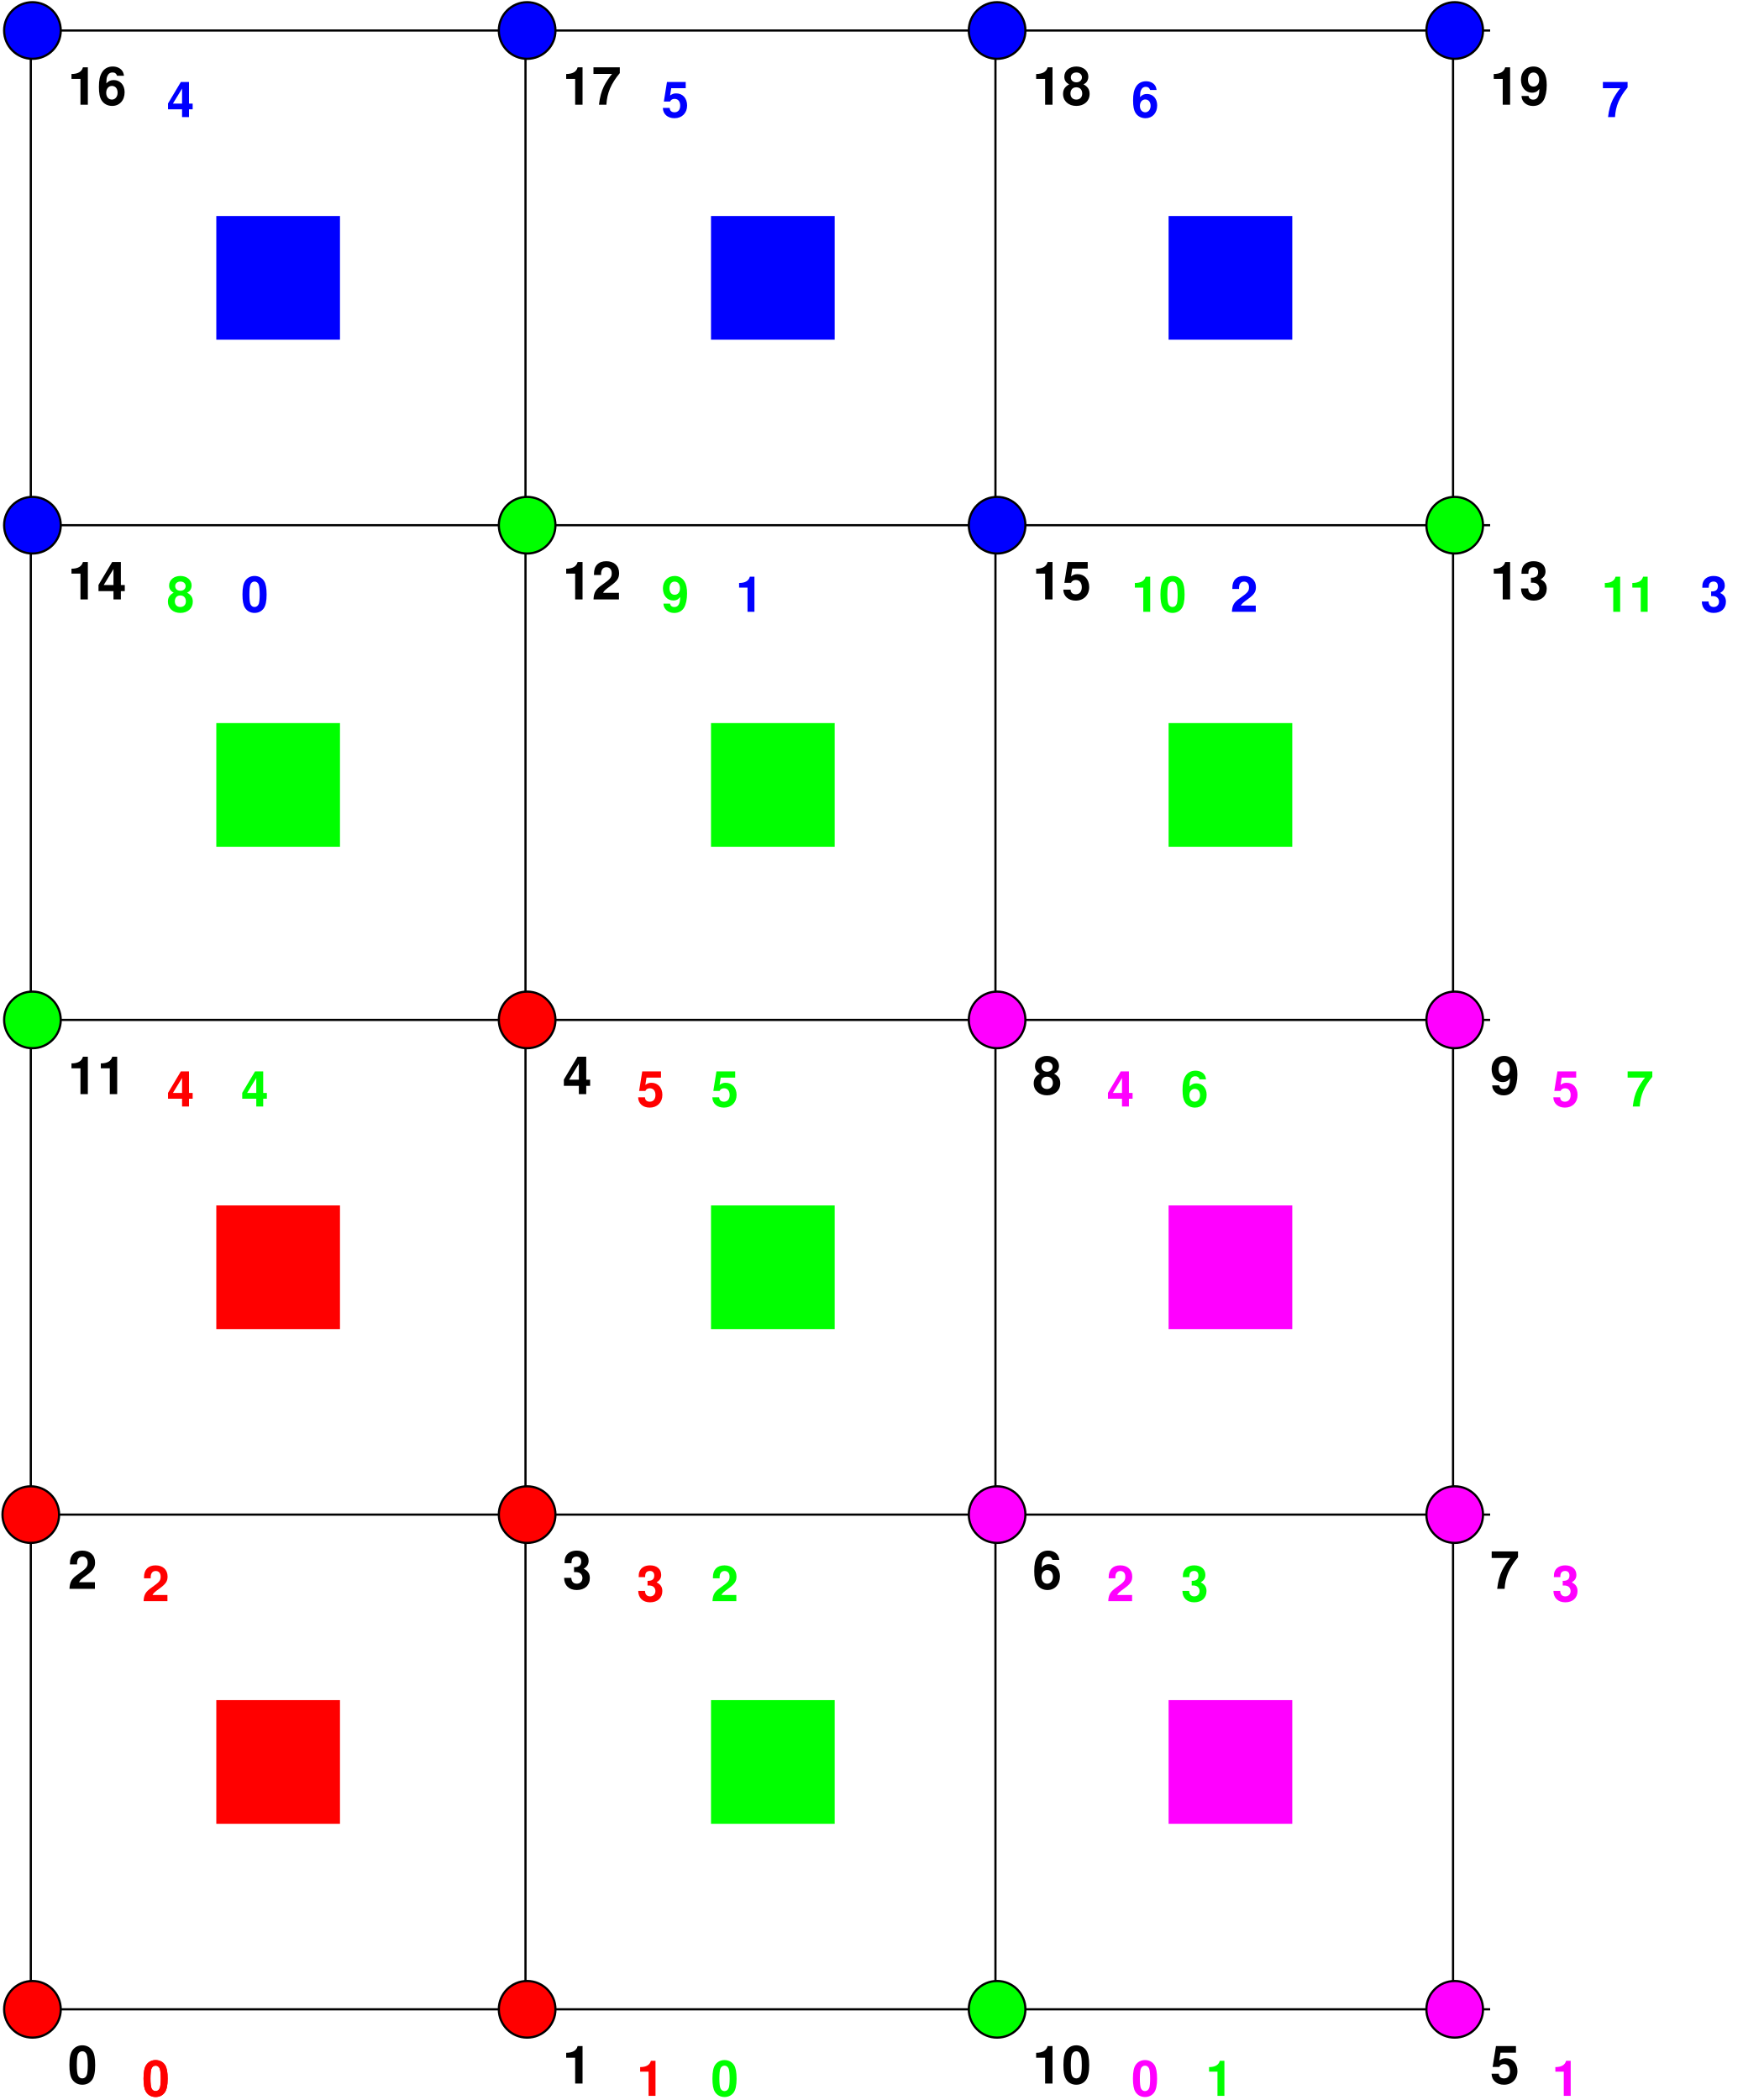
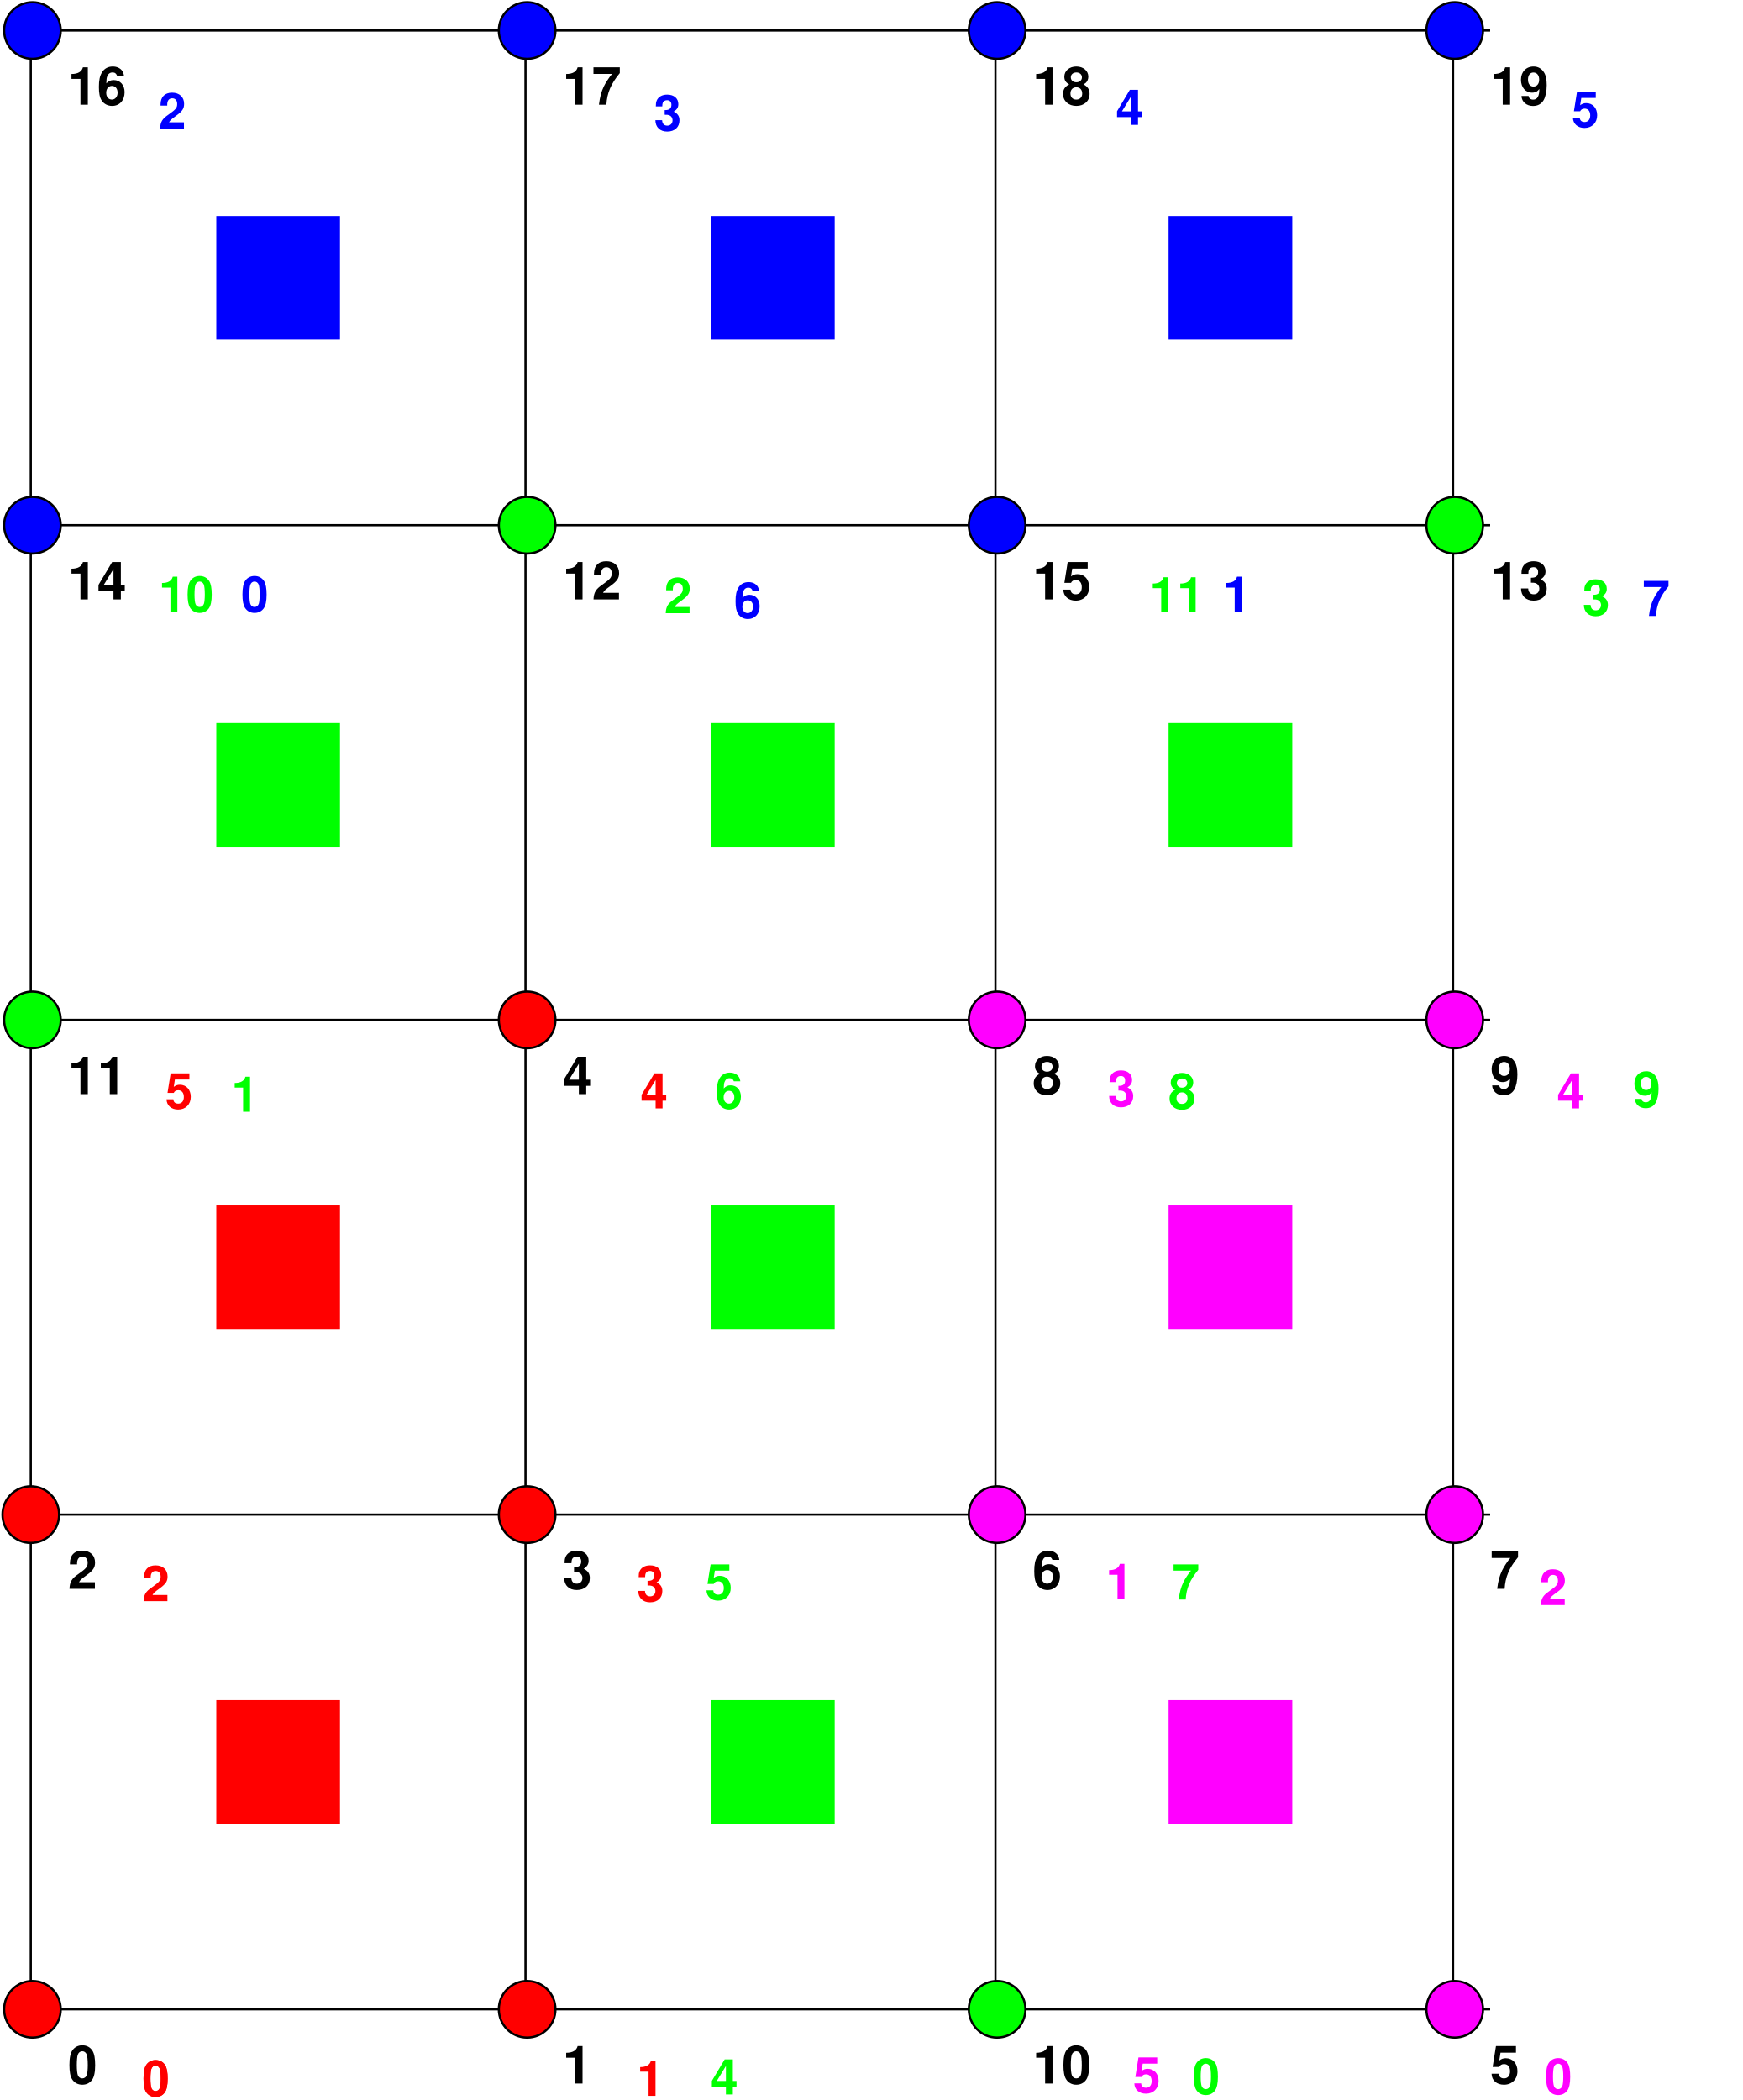
- <svg xmlns="http://www.w3.org/2000/svg" width="400pt" height="482pt" viewBox="-786 -4386 6339 7641">
-   <g fill="none">
-     <polyline points=" 2835,-4275 4635,-4275" stroke="#000000" stroke-width="8px" />
-     <polyline points=" 1125,-4275 2925,-4275" stroke="#000000" stroke-width="8px" />
-     <polyline points=" 4500,-675 4500,-2475" stroke="#000000" stroke-width="8px" />
-     <polyline points=" 2835,-675 2835,-2475" stroke="#000000" stroke-width="8px" />
-     <polyline points=" 1125,-675 2925,-675" stroke="#000000" stroke-width="8px" />
-     <polyline points=" 1125,-675 1125,-2475" stroke="#000000" stroke-width="8px" />
-     <polyline points=" -675,-675 1125,-675" stroke="#000000" stroke-width="8px" />
-     <polyline points=" -675,-675 -675,-2475" stroke="#000000" stroke-width="8px" />
-     <polyline points=" 4500,1125 4500,-675" stroke="#000000" stroke-width="8px" />
-     <polyline points=" 2835,1125 4635,1125" stroke="#000000" stroke-width="8px" />
-     <polyline points=" 2835,1125 2835,-675" stroke="#000000" stroke-width="8px" />
-     <polyline points=" 1125,1125 2925,1125" stroke="#000000" stroke-width="8px" />
-     <polyline points=" 1125,1125 1125,-675" stroke="#000000" stroke-width="8px" />
-     <polyline points=" 4500,2925 4500,1125" stroke="#000000" stroke-width="8px" />
-     <polyline points=" 2835,2925 4635,2925" stroke="#000000" stroke-width="8px" />
-     <polyline points=" 2835,2925 2835,1125" stroke="#000000" stroke-width="8px" />
-     <polyline points=" 1125,2925 2925,2925" stroke="#000000" stroke-width="8px" />
-     <polyline points=" 1125,2925 1125,1125" stroke="#000000" stroke-width="8px" />
-     <polyline points=" -675,2925 1125,2925" stroke="#000000" stroke-width="8px" />
-     <polyline points=" 4500,-2475 4500,-4275" stroke="#000000" stroke-width="8px" />
-     <polyline points=" 2835,-2475 4635,-2475" stroke="#000000" stroke-width="8px" />
-     <polyline points=" 2835,-2475 2835,-4275" stroke="#000000" stroke-width="8px" />
-     <polyline points=" 1125,-2475 2925,-2475" stroke="#000000" stroke-width="8px" />
-     <polyline points=" 1125,-2475 1125,-4275" stroke="#000000" stroke-width="8px" />
-     <polyline points=" -675,-2475 1125,-2475" stroke="#000000" stroke-width="8px" />
-     <polyline points=" -675,-2475 -675,-4275" stroke="#000000" stroke-width="8px" />
-     <polyline points=" -675,1125 1125,1125" stroke="#000000" stroke-width="8px" />
-     <polyline points=" -675,2925 -675,1125" stroke="#000000" stroke-width="8px" />
-     <polyline points=" -675,1125 -675,-675" stroke="#000000" stroke-width="8px" />
-     <polyline points=" -675,-4275 1125,-4275" stroke="#000000" stroke-width="8px" />
-     <polyline points=" 2835,-675 4635,-675" stroke="#000000" stroke-width="8px" />
-     <rect x="0" y="1800" width="450" height="450" fill="#ff0000" />
-     <rect x="0" y="0" width="450" height="450" fill="#ff0000" />
-     <rect x="3465" y="1800" width="450" height="450" fill="#ff00ff" />
-     <rect x="3465" y="0" width="450" height="450" fill="#ff00ff" />
-     <rect x="1800" y="1800" width="450" height="450" fill="#00ff00" />
-     <rect x="1800" y="0" width="450" height="450" fill="#00ff00" />
-     <rect x="1800" y="-1755" width="450" height="450" fill="#00ff00" />
-     <rect x="3465" y="-1755" width="450" height="450" fill="#00ff00" />
-     <rect x="0" y="-1755" width="450" height="450" fill="#00ff00" />
-     <rect x="0" y="-3600" width="450" height="450" fill="#0000ff" />
-     <rect x="1800" y="-3600" width="450" height="450" fill="#0000ff" />
-     <rect x="3465" y="-3600" width="450" height="450" fill="#0000ff" />
-     <text xml:space="preserve" x="4635" y="-4005" fill="#000000" font-family="Helvetica" font-style="normal" font-weight="bold" font-size="192" text-anchor="start">19</text>
-     <text xml:space="preserve" x="2970" y="-4005" fill="#000000" font-family="Helvetica" font-style="normal" font-weight="bold" font-size="192" text-anchor="start">18</text>
-     <text xml:space="preserve" x="1260" y="-4005" fill="#000000" font-family="Helvetica" font-style="normal" font-weight="bold" font-size="192" text-anchor="start">17</text>
-     <text xml:space="preserve" x="-540" y="-4005" fill="#000000" font-family="Helvetica" font-style="normal" font-weight="bold" font-size="192" text-anchor="start">16</text>
-     <text xml:space="preserve" x="4635" y="-405" fill="#000000" font-family="Helvetica" font-style="normal" font-weight="bold" font-size="192" text-anchor="start">9</text>
-     <text xml:space="preserve" x="2970" y="-405" fill="#000000" font-family="Helvetica" font-style="normal" font-weight="bold" font-size="192" text-anchor="start">8</text>
-     <text xml:space="preserve" x="1260" y="-405" fill="#000000" font-family="Helvetica" font-style="normal" font-weight="bold" font-size="192" text-anchor="start">4</text>
-     <text xml:space="preserve" x="-540" y="-405" fill="#000000" font-family="Helvetica" font-style="normal" font-weight="bold" font-size="192" text-anchor="start">11</text>
-     <text xml:space="preserve" x="1260" y="1395" fill="#000000" font-family="Helvetica" font-style="normal" font-weight="bold" font-size="192" text-anchor="start">3</text>
-     <text xml:space="preserve" x="-540" y="1395" fill="#000000" font-family="Helvetica" font-style="normal" font-weight="bold" font-size="192" text-anchor="start">2</text>
-     <text xml:space="preserve" x="1260" y="3195" fill="#000000" font-family="Helvetica" font-style="normal" font-weight="bold" font-size="192" text-anchor="start">1</text>
-     <text xml:space="preserve" x="-540" y="3195" fill="#000000" font-family="Helvetica" font-style="normal" font-weight="bold" font-size="192" text-anchor="start">0</text>
-     <text xml:space="preserve" x="4635" y="-2205" fill="#000000" font-family="Helvetica" font-style="normal" font-weight="bold" font-size="192" text-anchor="start">13</text>
-     <text xml:space="preserve" x="2970" y="-2205" fill="#000000" font-family="Helvetica" font-style="normal" font-weight="bold" font-size="192" text-anchor="start">15</text>
-     <text xml:space="preserve" x="1260" y="-2205" fill="#000000" font-family="Helvetica" font-style="normal" font-weight="bold" font-size="192" text-anchor="start">12</text>
-     <text xml:space="preserve" x="-540" y="-2205" fill="#000000" font-family="Helvetica" font-style="normal" font-weight="bold" font-size="192" text-anchor="start">14</text>
-     <text xml:space="preserve" x="4635" y="3195" fill="#000000" font-family="Helvetica" font-style="normal" font-weight="bold" font-size="192" text-anchor="start">5</text>
-     <text xml:space="preserve" x="2970" y="3195" fill="#000000" font-family="Helvetica" font-style="normal" font-weight="bold" font-size="192" text-anchor="start">10</text>
-     <text xml:space="preserve" x="2970" y="1395" fill="#000000" font-family="Helvetica" font-style="normal" font-weight="bold" font-size="192" text-anchor="start">6</text>
-     <text xml:space="preserve" x="4635" y="1395" fill="#000000" font-family="Helvetica" font-style="normal" font-weight="bold" font-size="192" text-anchor="start">7</text>
-     <text xml:space="preserve" x="-270" y="3240" fill="#ff0000" font-family="Helvetica" font-style="normal" font-weight="bold" font-size="180" text-anchor="start">0</text>
-     <text xml:space="preserve" x="1530" y="3240" fill="#ff0000" font-family="Helvetica" font-style="normal" font-weight="bold" font-size="180" text-anchor="start">1</text>
-     <text xml:space="preserve" x="1800" y="3240" fill="#00ff00" font-family="Helvetica" font-style="normal" font-weight="bold" font-size="180" text-anchor="start">0</text>
-     <text xml:space="preserve" x="4860" y="3240" fill="#ff00ff" font-family="Helvetica" font-style="normal" font-weight="bold" font-size="180" text-anchor="start">1</text>
-     <text xml:space="preserve" x="1530" y="1440" fill="#ff0000" font-family="Helvetica" font-style="normal" font-weight="bold" font-size="180" text-anchor="start">3</text>
-     <text xml:space="preserve" x="-270" y="1440" fill="#ff0000" font-family="Helvetica" font-style="normal" font-weight="bold" font-size="180" text-anchor="start">2</text>
-     <text xml:space="preserve" x="-180" y="-360" fill="#ff0000" font-family="Helvetica" font-style="normal" font-weight="bold" font-size="180" text-anchor="start">4</text>
-     <text xml:space="preserve" x="1530" y="-360" fill="#ff0000" font-family="Helvetica" font-style="normal" font-weight="bold" font-size="180" text-anchor="start">5</text>
-     <text xml:space="preserve" x="1800" y="1440" fill="#00ff00" font-family="Helvetica" font-style="normal" font-weight="bold" font-size="180" text-anchor="start">2</text>
-     <text xml:space="preserve" x="1800" y="-360" fill="#00ff00" font-family="Helvetica" font-style="normal" font-weight="bold" font-size="180" text-anchor="start">5</text>
-     <text xml:space="preserve" x="-180" y="-2160" fill="#00ff00" font-family="Helvetica" font-style="normal" font-weight="bold" font-size="180" text-anchor="start">8</text>
-     <text xml:space="preserve" x="3330" y="-2160" fill="#00ff00" font-family="Helvetica" font-style="normal" font-weight="bold" font-size="180" text-anchor="start">10</text>
-     <text xml:space="preserve" x="5040" y="-2160" fill="#00ff00" font-family="Helvetica" font-style="normal" font-weight="bold" font-size="180" text-anchor="start">11</text>
-     <text xml:space="preserve" x="3330" y="3240" fill="#ff00ff" font-family="Helvetica" font-style="normal" font-weight="bold" font-size="180" text-anchor="start">0</text>
-     <text xml:space="preserve" x="3600" y="3240" fill="#00ff00" font-family="Helvetica" font-style="normal" font-weight="bold" font-size="180" text-anchor="start">1</text>
-     <text xml:space="preserve" x="3510" y="1440" fill="#00ff00" font-family="Helvetica" font-style="normal" font-weight="bold" font-size="180" text-anchor="start">3</text>
-     <text xml:space="preserve" x="3240" y="1440" fill="#ff00ff" font-family="Helvetica" font-style="normal" font-weight="bold" font-size="180" text-anchor="start">2</text>
-     <text xml:space="preserve" x="4860" y="1440" fill="#ff00ff" font-family="Helvetica" font-style="normal" font-weight="bold" font-size="180" text-anchor="start">3</text>
-     <text xml:space="preserve" x="3240" y="-360" fill="#ff00ff" font-family="Helvetica" font-style="normal" font-weight="bold" font-size="180" text-anchor="start">4</text>
-     <text xml:space="preserve" x="3510" y="-360" fill="#00ff00" font-family="Helvetica" font-style="normal" font-weight="bold" font-size="180" text-anchor="start">6</text>
-     <text xml:space="preserve" x="4860" y="-360" fill="#ff00ff" font-family="Helvetica" font-style="normal" font-weight="bold" font-size="180" text-anchor="start">5</text>
-     <text xml:space="preserve" x="90" y="-2160" fill="#0000ff" font-family="Helvetica" font-style="normal" font-weight="bold" font-size="180" text-anchor="start">0</text>
-     <text xml:space="preserve" x="1890" y="-2160" fill="#0000ff" font-family="Helvetica" font-style="normal" font-weight="bold" font-size="180" text-anchor="start">1</text>
-     <text xml:space="preserve" x="-180" y="-3960" fill="#0000ff" font-family="Helvetica" font-style="normal" font-weight="bold" font-size="180" text-anchor="start">4</text>
-     <text xml:space="preserve" x="1620" y="-3960" fill="#0000ff" font-family="Helvetica" font-style="normal" font-weight="bold" font-size="180" text-anchor="start">5</text>
-     <text xml:space="preserve" x="3330" y="-3960" fill="#0000ff" font-family="Helvetica" font-style="normal" font-weight="bold" font-size="180" text-anchor="start">6</text>
-     <text xml:space="preserve" x="5040" y="-3960" fill="#0000ff" font-family="Helvetica" font-style="normal" font-weight="bold" font-size="180" text-anchor="start">7</text>
-     <text xml:space="preserve" x="90" y="-360" fill="#00ff00" font-family="Helvetica" font-style="normal" font-weight="bold" font-size="180" text-anchor="start">4</text>
-     <text xml:space="preserve" x="1620" y="-2160" fill="#00ff00" font-family="Helvetica" font-style="normal" font-weight="bold" font-size="180" text-anchor="start">9</text>
-     <text xml:space="preserve" x="5130" y="-360" fill="#00ff00" font-family="Helvetica" font-style="normal" font-weight="bold" font-size="180" text-anchor="start">7</text>
-     <text xml:space="preserve" x="3690" y="-2160" fill="#0000ff" font-family="Helvetica" font-style="normal" font-weight="bold" font-size="180" text-anchor="start">2</text>
-     <text xml:space="preserve" x="5400" y="-2160" fill="#0000ff" font-family="Helvetica" font-style="normal" font-weight="bold" font-size="180" text-anchor="start">3</text>
-     <text xml:space="preserve" x="-270" y="3240" fill="#ff0000" font-family="Helvetica" font-style="normal" font-weight="bold" font-size="180" text-anchor="start">0</text>
-     <circle cx="4506" cy="-4275" r="103" fill="#0000ff" stroke="#000000" stroke-width="8px" />
-     <circle cx="1131" cy="-4275" r="103" fill="#0000ff" stroke="#000000" stroke-width="8px" />
-     <circle cx="-669" cy="-4275" r="103" fill="#0000ff" stroke="#000000" stroke-width="8px" />
-     <circle cx="4506" cy="-675" r="103" fill="#ff00ff" stroke="#000000" stroke-width="8px" />
-     <circle cx="2841" cy="-675" r="103" fill="#ff00ff" stroke="#000000" stroke-width="8px" />
-     <circle cx="1131" cy="-675" r="103" fill="#ff0000" stroke="#000000" stroke-width="8px" />
-     <circle cx="-669" cy="-675" r="103" fill="#00ff00" stroke="#000000" stroke-width="8px" />
-     <circle cx="4506" cy="1125" r="103" fill="#ff00ff" stroke="#000000" stroke-width="8px" />
-     <circle cx="1131" cy="1125" r="103" fill="#ff0000" stroke="#000000" stroke-width="8px" />
-     <circle cx="2841" cy="2925" r="103" fill="#00ff00" stroke="#000000" stroke-width="8px" />
-     <circle cx="1131" cy="2925" r="103" fill="#ff0000" stroke="#000000" stroke-width="8px" />
-     <circle cx="-669" cy="2925" r="103" fill="#ff0000" stroke="#000000" stroke-width="8px" />
-     <circle cx="4506" cy="-2475" r="103" fill="#00ff00" stroke="#000000" stroke-width="8px" />
-     <circle cx="2841" cy="-2475" r="103" fill="#0000ff" stroke="#000000" stroke-width="8px" />
-     <circle cx="1131" cy="-2475" r="103" fill="#00ff00" stroke="#000000" stroke-width="8px" />
-     <circle cx="-669" cy="-2475" r="103" fill="#0000ff" stroke="#000000" stroke-width="8px" />
-     <circle cx="2841" cy="1125" r="103" fill="#ff00ff" stroke="#000000" stroke-width="8px" />
-     <circle cx="-675" cy="1125" r="103" fill="#ff0000" stroke="#000000" stroke-width="8px" />
-     <circle cx="4506" cy="2925" r="103" fill="#ff00ff" stroke="#000000" stroke-width="8px" />
-     <circle cx="2841" cy="-4275" r="103" fill="#0000ff" stroke="#000000" stroke-width="8px" />
+ <svg xmlns="http://www.w3.org/2000/svg" width="400pt" height="482pt" viewBox="-786 -4386 6339 7641" version="1.1" id="svg113">
+   <defs id="defs113" />
+   <g fill="none" id="g113">
+     <g id="g114">
+       <polyline points=" 2835,-4275 4635,-4275" stroke="#000000" stroke-width="8px" id="polyline1" />
+       <polyline points=" 1125,-4275 2925,-4275" stroke="#000000" stroke-width="8px" id="polyline2" />
+       <polyline points=" 4500,-675 4500,-2475" stroke="#000000" stroke-width="8px" id="polyline3" />
+       <polyline points=" 2835,-675 2835,-2475" stroke="#000000" stroke-width="8px" id="polyline4" />
+       <polyline points=" 1125,-675 2925,-675" stroke="#000000" stroke-width="8px" id="polyline5" />
+       <polyline points=" 1125,-675 1125,-2475" stroke="#000000" stroke-width="8px" id="polyline6" />
+       <polyline points=" -675,-675 1125,-675" stroke="#000000" stroke-width="8px" id="polyline7" />
+       <polyline points=" -675,-675 -675,-2475" stroke="#000000" stroke-width="8px" id="polyline8" />
+       <polyline points=" 4500,1125 4500,-675" stroke="#000000" stroke-width="8px" id="polyline9" />
+       <polyline points=" 2835,1125 4635,1125" stroke="#000000" stroke-width="8px" id="polyline10" />
+       <polyline points=" 2835,1125 2835,-675" stroke="#000000" stroke-width="8px" id="polyline11" />
+       <polyline points=" 1125,1125 2925,1125" stroke="#000000" stroke-width="8px" id="polyline12" />
+       <polyline points=" 1125,1125 1125,-675" stroke="#000000" stroke-width="8px" id="polyline13" />
+       <polyline points=" 4500,2925 4500,1125" stroke="#000000" stroke-width="8px" id="polyline14" />
+       <polyline points=" 2835,2925 4635,2925" stroke="#000000" stroke-width="8px" id="polyline15" />
+       <polyline points=" 2835,2925 2835,1125" stroke="#000000" stroke-width="8px" id="polyline16" />
+       <polyline points=" 1125,2925 2925,2925" stroke="#000000" stroke-width="8px" id="polyline17" />
+       <polyline points=" 1125,2925 1125,1125" stroke="#000000" stroke-width="8px" id="polyline18" />
+       <polyline points=" -675,2925 1125,2925" stroke="#000000" stroke-width="8px" id="polyline19" />
+       <polyline points=" 4500,-2475 4500,-4275" stroke="#000000" stroke-width="8px" id="polyline20" />
+       <polyline points=" 2835,-2475 4635,-2475" stroke="#000000" stroke-width="8px" id="polyline21" />
+       <polyline points=" 2835,-2475 2835,-4275" stroke="#000000" stroke-width="8px" id="polyline22" />
+       <polyline points=" 1125,-2475 2925,-2475" stroke="#000000" stroke-width="8px" id="polyline23" />
+       <polyline points=" 1125,-2475 1125,-4275" stroke="#000000" stroke-width="8px" id="polyline24" />
+       <polyline points=" -675,-2475 1125,-2475" stroke="#000000" stroke-width="8px" id="polyline25" />
+       <polyline points=" -675,-2475 -675,-4275" stroke="#000000" stroke-width="8px" id="polyline26" />
+       <polyline points=" -675,1125 1125,1125" stroke="#000000" stroke-width="8px" id="polyline27" />
+       <polyline points=" -675,2925 -675,1125" stroke="#000000" stroke-width="8px" id="polyline28" />
+       <polyline points=" -675,1125 -675,-675" stroke="#000000" stroke-width="8px" id="polyline29" />
+       <polyline points=" -675,-4275 1125,-4275" stroke="#000000" stroke-width="8px" id="polyline30" />
+       <polyline points=" 2835,-675 4635,-675" stroke="#000000" stroke-width="8px" id="polyline31" />
+       <rect x="0" y="1800" width="450" height="450" fill="#ff0000" id="rect31" />
+       <rect x="0" y="0" width="450" height="450" fill="#ff0000" id="rect32" />
+       <rect x="3465" y="1800" width="450" height="450" fill="#ff00ff" id="rect33" />
+       <rect x="3465" y="0" width="450" height="450" fill="#ff00ff" id="rect34" />
+       <rect x="1800" y="1800" width="450" height="450" fill="#00ff00" id="rect35" />
+       <rect x="1800" y="0" width="450" height="450" fill="#00ff00" id="rect36" />
+       <rect x="1800" y="-1755" width="450" height="450" fill="#00ff00" id="rect37" />
+       <rect x="3465" y="-1755" width="450" height="450" fill="#00ff00" id="rect38" />
+       <rect x="0" y="-1755" width="450" height="450" fill="#00ff00" id="rect39" />
+       <rect x="0" y="-3600" width="450" height="450" fill="#0000ff" id="rect40" />
+       <rect x="1800" y="-3600" width="450" height="450" fill="#0000ff" id="rect41" />
+       <rect x="3465" y="-3600" width="450" height="450" fill="#0000ff" id="rect42" />
+       <text xml:space="preserve" x="4635" y="-4005" fill="#000000" font-family="Helvetica" font-style="normal" font-weight="bold" font-size="192" text-anchor="start" id="text42">19</text>
+       <text xml:space="preserve" x="2970" y="-4005" fill="#000000" font-family="Helvetica" font-style="normal" font-weight="bold" font-size="192" text-anchor="start" id="text43">18</text>
+       <text xml:space="preserve" x="1260" y="-4005" fill="#000000" font-family="Helvetica" font-style="normal" font-weight="bold" font-size="192" text-anchor="start" id="text44">17</text>
+       <text xml:space="preserve" x="-540" y="-4005" fill="#000000" font-family="Helvetica" font-style="normal" font-weight="bold" font-size="192" text-anchor="start" id="text45">16</text>
+       <text xml:space="preserve" x="4635" y="-405" fill="#000000" font-family="Helvetica" font-style="normal" font-weight="bold" font-size="192" text-anchor="start" id="text46">9</text>
+       <text xml:space="preserve" x="2970" y="-405" fill="#000000" font-family="Helvetica" font-style="normal" font-weight="bold" font-size="192" text-anchor="start" id="text47">8</text>
+       <text xml:space="preserve" x="1260" y="-405" fill="#000000" font-family="Helvetica" font-style="normal" font-weight="bold" font-size="192" text-anchor="start" id="text48">4</text>
+       <text xml:space="preserve" x="-540" y="-405" fill="#000000" font-family="Helvetica" font-style="normal" font-weight="bold" font-size="192" text-anchor="start" id="text49">11</text>
+       <text xml:space="preserve" x="1260" y="1395" fill="#000000" font-family="Helvetica" font-style="normal" font-weight="bold" font-size="192" text-anchor="start" id="text50">3</text>
+       <text xml:space="preserve" x="-540" y="1395" fill="#000000" font-family="Helvetica" font-style="normal" font-weight="bold" font-size="192" text-anchor="start" id="text51">2</text>
+       <text xml:space="preserve" x="1260" y="3195" fill="#000000" font-family="Helvetica" font-style="normal" font-weight="bold" font-size="192" text-anchor="start" id="text52">1</text>
+       <text xml:space="preserve" x="-540" y="3195" fill="#000000" font-family="Helvetica" font-style="normal" font-weight="bold" font-size="192" text-anchor="start" id="text53">0</text>
+       <text xml:space="preserve" x="4635" y="-2205" fill="#000000" font-family="Helvetica" font-style="normal" font-weight="bold" font-size="192" text-anchor="start" id="text54">13</text>
+       <text xml:space="preserve" x="2970" y="-2205" fill="#000000" font-family="Helvetica" font-style="normal" font-weight="bold" font-size="192" text-anchor="start" id="text55">15</text>
+       <text xml:space="preserve" x="1260" y="-2205" fill="#000000" font-family="Helvetica" font-style="normal" font-weight="bold" font-size="192" text-anchor="start" id="text56">12</text>
+       <text xml:space="preserve" x="-540" y="-2205" fill="#000000" font-family="Helvetica" font-style="normal" font-weight="bold" font-size="192" text-anchor="start" id="text57">14</text>
+       <text xml:space="preserve" x="4635" y="3195" fill="#000000" font-family="Helvetica" font-style="normal" font-weight="bold" font-size="192" text-anchor="start" id="text58">5</text>
+       <text xml:space="preserve" x="2970" y="3195" fill="#000000" font-family="Helvetica" font-style="normal" font-weight="bold" font-size="192" text-anchor="start" id="text59">10</text>
+       <text xml:space="preserve" x="2970" y="1395" fill="#000000" font-family="Helvetica" font-style="normal" font-weight="bold" font-size="192" text-anchor="start" id="text60">6</text>
+       <text xml:space="preserve" x="4635" y="1395" fill="#000000" font-family="Helvetica" font-style="normal" font-weight="bold" font-size="192" text-anchor="start" id="text61">7</text>
+       <text xml:space="preserve" x="-270" y="3240" fill="#ff0000" font-family="Helvetica" font-style="normal" font-weight="bold" font-size="180" text-anchor="start" id="text62">0</text>
+       <text xml:space="preserve" x="1530" y="3240" fill="#ff0000" font-family="Helvetica" font-style="normal" font-weight="bold" font-size="180" text-anchor="start" id="text63">1</text>
+       <text xml:space="preserve" x="3551.367" y="3232.909" fill="#00ff00" font-family="Helvetica" font-style="normal" font-weight="bold" font-size="180px" text-anchor="start" id="text64">0</text>
+       <text xml:space="preserve" x="3236.263" y="1431.909" fill="#ff00ff" font-family="Helvetica" font-style="normal" font-weight="bold" font-size="180px" text-anchor="start" id="text65">1</text>
+       <text xml:space="preserve" x="1530" y="1440" fill="#ff0000" font-family="Helvetica" font-style="normal" font-weight="bold" font-size="180" text-anchor="start" id="text66">3</text>
+       <text xml:space="preserve" x="-270" y="1440" fill="#ff0000" font-family="Helvetica" font-style="normal" font-weight="bold" font-size="180" text-anchor="start" id="text67">2</text>
+       <text xml:space="preserve" x="1543.005" y="-352.909" fill="#ff0000" font-family="Helvetica" font-style="normal" font-weight="bold" font-size="180px" text-anchor="start" id="text68">4</text>
+       <text xml:space="preserve" x="-185.914" y="-352.909" fill="#ff0000" font-family="Helvetica" font-style="normal" font-weight="bold" font-size="180px" text-anchor="start" id="text69">5</text>
+       <text xml:space="preserve" x="1629.827" y="-2154.911" fill="#00ff00" font-family="Helvetica" font-style="normal" font-weight="bold" font-size="180px" text-anchor="start" id="text70">2</text>
+       <text xml:space="preserve" x="1778.728" y="1433.91" fill="#00ff00" font-family="Helvetica" font-style="normal" font-weight="bold" font-size="180px" text-anchor="start" id="text71">5</text>
+       <text xml:space="preserve" x="3464.545" y="-351.909" fill="#00ff00" font-family="Helvetica" font-style="normal" font-weight="bold" font-size="180px" text-anchor="start" id="text72">8</text>
+       <text xml:space="preserve" x="-209.728" y="-2160" fill="#00ff00" font-family="Helvetica" font-style="normal" font-weight="bold" font-size="180px" text-anchor="start" id="text73">10</text>
+       <text xml:space="preserve" x="3395.251" y="-2157.948" fill="#00ff00" font-family="Helvetica" font-style="normal" font-weight="bold" font-size="180px" text-anchor="start" id="text74">11</text>
+       <text xml:space="preserve" x="4833.198" y="3232.909" fill="#ff00ff" font-family="Helvetica" font-style="normal" font-weight="bold" font-size="180px" text-anchor="start" id="text75">0</text>
+       <text xml:space="preserve" x="54.723" y="-340.73" fill="#00ff00" font-family="Helvetica" font-style="normal" font-weight="bold" font-size="180px" text-anchor="start" id="text76">1</text>
+       <text xml:space="preserve" x="4970.654" y="-2147.821" fill="#00ff00" font-family="Helvetica" font-style="normal" font-weight="bold" font-size="180px" text-anchor="start" id="text77">3</text>
+       <text xml:space="preserve" x="4814.103" y="1454.181" fill="#ff00ff" font-family="Helvetica" font-style="normal" font-weight="bold" font-size="180px" text-anchor="start" id="text78">2</text>
+       <text xml:space="preserve" x="3243.354" y="-361.001" fill="#ff00ff" font-family="Helvetica" font-style="normal" font-weight="bold" font-size="180px" text-anchor="start" id="text79">3</text>
+       <text xml:space="preserve" x="4877.918" y="-352.909" fill="#ff00ff" font-family="Helvetica" font-style="normal" font-weight="bold" font-size="180px" text-anchor="start" id="text80">4</text>
+       <text xml:space="preserve" x="1815.357" y="-352.909" fill="#00ff00" font-family="Helvetica" font-style="normal" font-weight="bold" font-size="180px" text-anchor="start" id="text81">6</text>
+       <text xml:space="preserve" x="3335.531" y="3227.821" fill="#ff00ff" font-family="Helvetica" font-style="normal" font-weight="bold" font-size="180px" text-anchor="start" id="text82">5</text>
+       <text xml:space="preserve" x="90" y="-2160" fill="#0000ff" font-family="Helvetica" font-style="normal" font-weight="bold" font-size="180" text-anchor="start" id="text83">0</text>
+       <text xml:space="preserve" x="3662.639" y="-2160" fill="#0000ff" font-family="Helvetica" font-style="normal" font-weight="bold" font-size="180px" text-anchor="start" id="text84">1</text>
+       <text xml:space="preserve" x="3273.1" y="-3931.638" fill="#0000ff" font-family="Helvetica" font-style="normal" font-weight="bold" font-size="180px" text-anchor="start" id="text85">4</text>
+       <text xml:space="preserve" x="4931.289" y="-3924.547" fill="#0000ff" font-family="Helvetica" font-style="normal" font-weight="bold" font-size="180px" text-anchor="start" id="text86">5</text>
+       <text xml:space="preserve" x="1883.527" y="-2137.727" fill="#0000ff" font-family="Helvetica" font-style="normal" font-weight="bold" font-size="180px" text-anchor="start" id="text87">6</text>
+       <text xml:space="preserve" x="5188.902" y="-2144.818" fill="#0000ff" font-family="Helvetica" font-style="normal" font-weight="bold" font-size="180px" text-anchor="start" id="text88">7</text>
+       <text xml:space="preserve" x="1798.824" y="3234.911" fill="#00ff00" font-family="Helvetica" font-style="normal" font-weight="bold" font-size="180px" text-anchor="start" id="text89">4</text>
+       <text xml:space="preserve" x="5154.877" y="-357.976" fill="#00ff00" font-family="Helvetica" font-style="normal" font-weight="bold" font-size="180px" text-anchor="start" id="text90">9</text>
+       <text xml:space="preserve" x="3477.901" y="1433.91" fill="#00ff00" font-family="Helvetica" font-style="normal" font-weight="bold" font-size="180px" text-anchor="start" id="text91">7</text>
+       <text xml:space="preserve" x="-209.805" y="-3918.457" fill="#0000ff" font-family="Helvetica" font-style="normal" font-weight="bold" font-size="180px" text-anchor="start" id="text92">2</text>
+       <text xml:space="preserve" x="1592.372" y="-3911.367" fill="#0000ff" font-family="Helvetica" font-style="normal" font-weight="bold" font-size="180px" text-anchor="start" id="text93">3</text>
+       <text xml:space="preserve" x="-270" y="3240" fill="#ff0000" font-family="Helvetica" font-style="normal" font-weight="bold" font-size="180" text-anchor="start" id="text94">0</text>
+       <circle cx="4506" cy="-4275" r="103" fill="#0000ff" stroke="#000000" stroke-width="8px" id="circle94" />
+       <circle cx="1131" cy="-4275" r="103" fill="#0000ff" stroke="#000000" stroke-width="8px" id="circle95" />
+       <circle cx="-669" cy="-4275" r="103" fill="#0000ff" stroke="#000000" stroke-width="8px" id="circle96" />
+       <circle cx="4506" cy="-675" r="103" fill="#ff00ff" stroke="#000000" stroke-width="8px" id="circle97" />
+       <circle cx="2841" cy="-675" r="103" fill="#ff00ff" stroke="#000000" stroke-width="8px" id="circle98" />
+       <circle cx="1131" cy="-675" r="103" fill="#ff0000" stroke="#000000" stroke-width="8px" id="circle99" />
+       <circle cx="-669" cy="-675" r="103" fill="#00ff00" stroke="#000000" stroke-width="8px" id="circle100" />
+       <circle cx="4506" cy="1125" r="103" fill="#ff00ff" stroke="#000000" stroke-width="8px" id="circle101" />
+       <circle cx="1131" cy="1125" r="103" fill="#ff0000" stroke="#000000" stroke-width="8px" id="circle102" />
+       <circle cx="2841" cy="2925" r="103" fill="#00ff00" stroke="#000000" stroke-width="8px" id="circle103" />
+       <circle cx="1131" cy="2925" r="103" fill="#ff0000" stroke="#000000" stroke-width="8px" id="circle104" />
+       <circle cx="-669" cy="2925" r="103" fill="#ff0000" stroke="#000000" stroke-width="8px" id="circle105" />
+       <circle cx="4506" cy="-2475" r="103" fill="#00ff00" stroke="#000000" stroke-width="8px" id="circle106" />
+       <circle cx="2841" cy="-2475" r="103" fill="#0000ff" stroke="#000000" stroke-width="8px" id="circle107" />
+       <circle cx="1131" cy="-2475" r="103" fill="#00ff00" stroke="#000000" stroke-width="8px" id="circle108" />
+       <circle cx="-669" cy="-2475" r="103" fill="#0000ff" stroke="#000000" stroke-width="8px" id="circle109" />
+       <circle cx="2841" cy="1125" r="103" fill="#ff00ff" stroke="#000000" stroke-width="8px" id="circle110" />
+       <circle cx="-675" cy="1125" r="103" fill="#ff0000" stroke="#000000" stroke-width="8px" id="circle111" />
+       <circle cx="4506" cy="2925" r="103" fill="#ff00ff" stroke="#000000" stroke-width="8px" id="circle112" />
+       <circle cx="2841" cy="-4275" r="103" fill="#0000ff" stroke="#000000" stroke-width="8px" id="circle113" />
+     </g>
  </g>
</svg>
